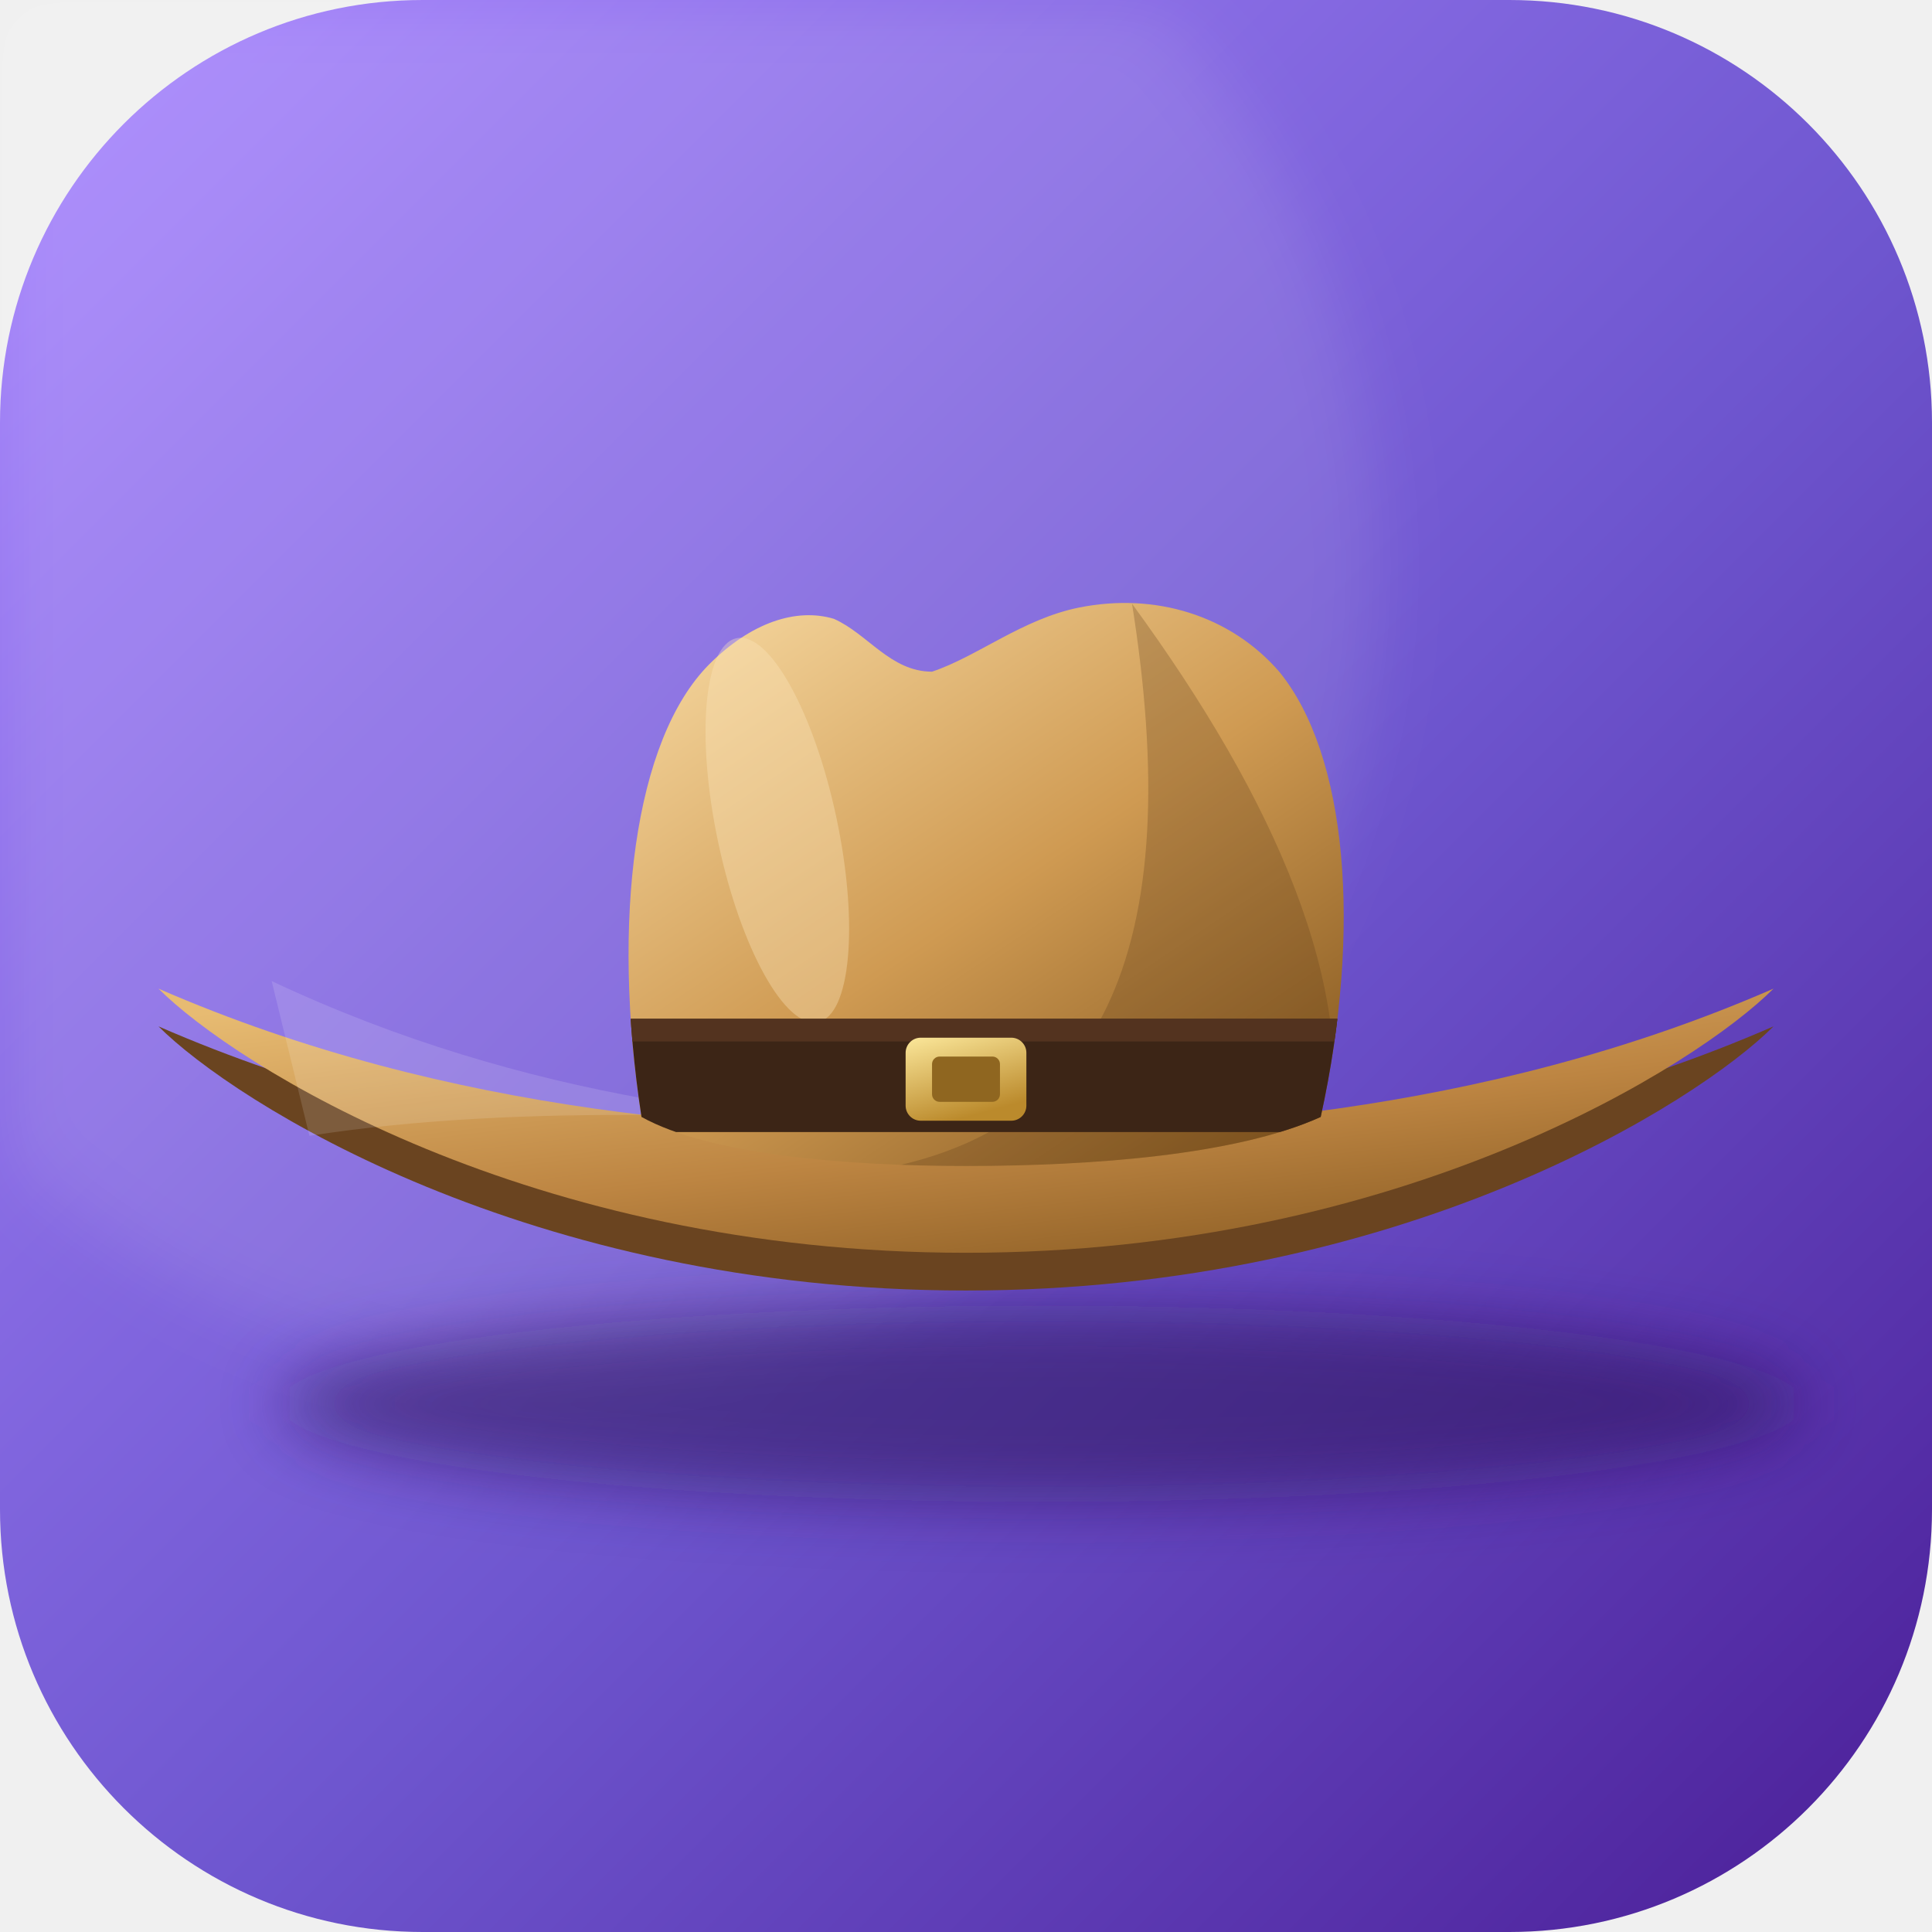
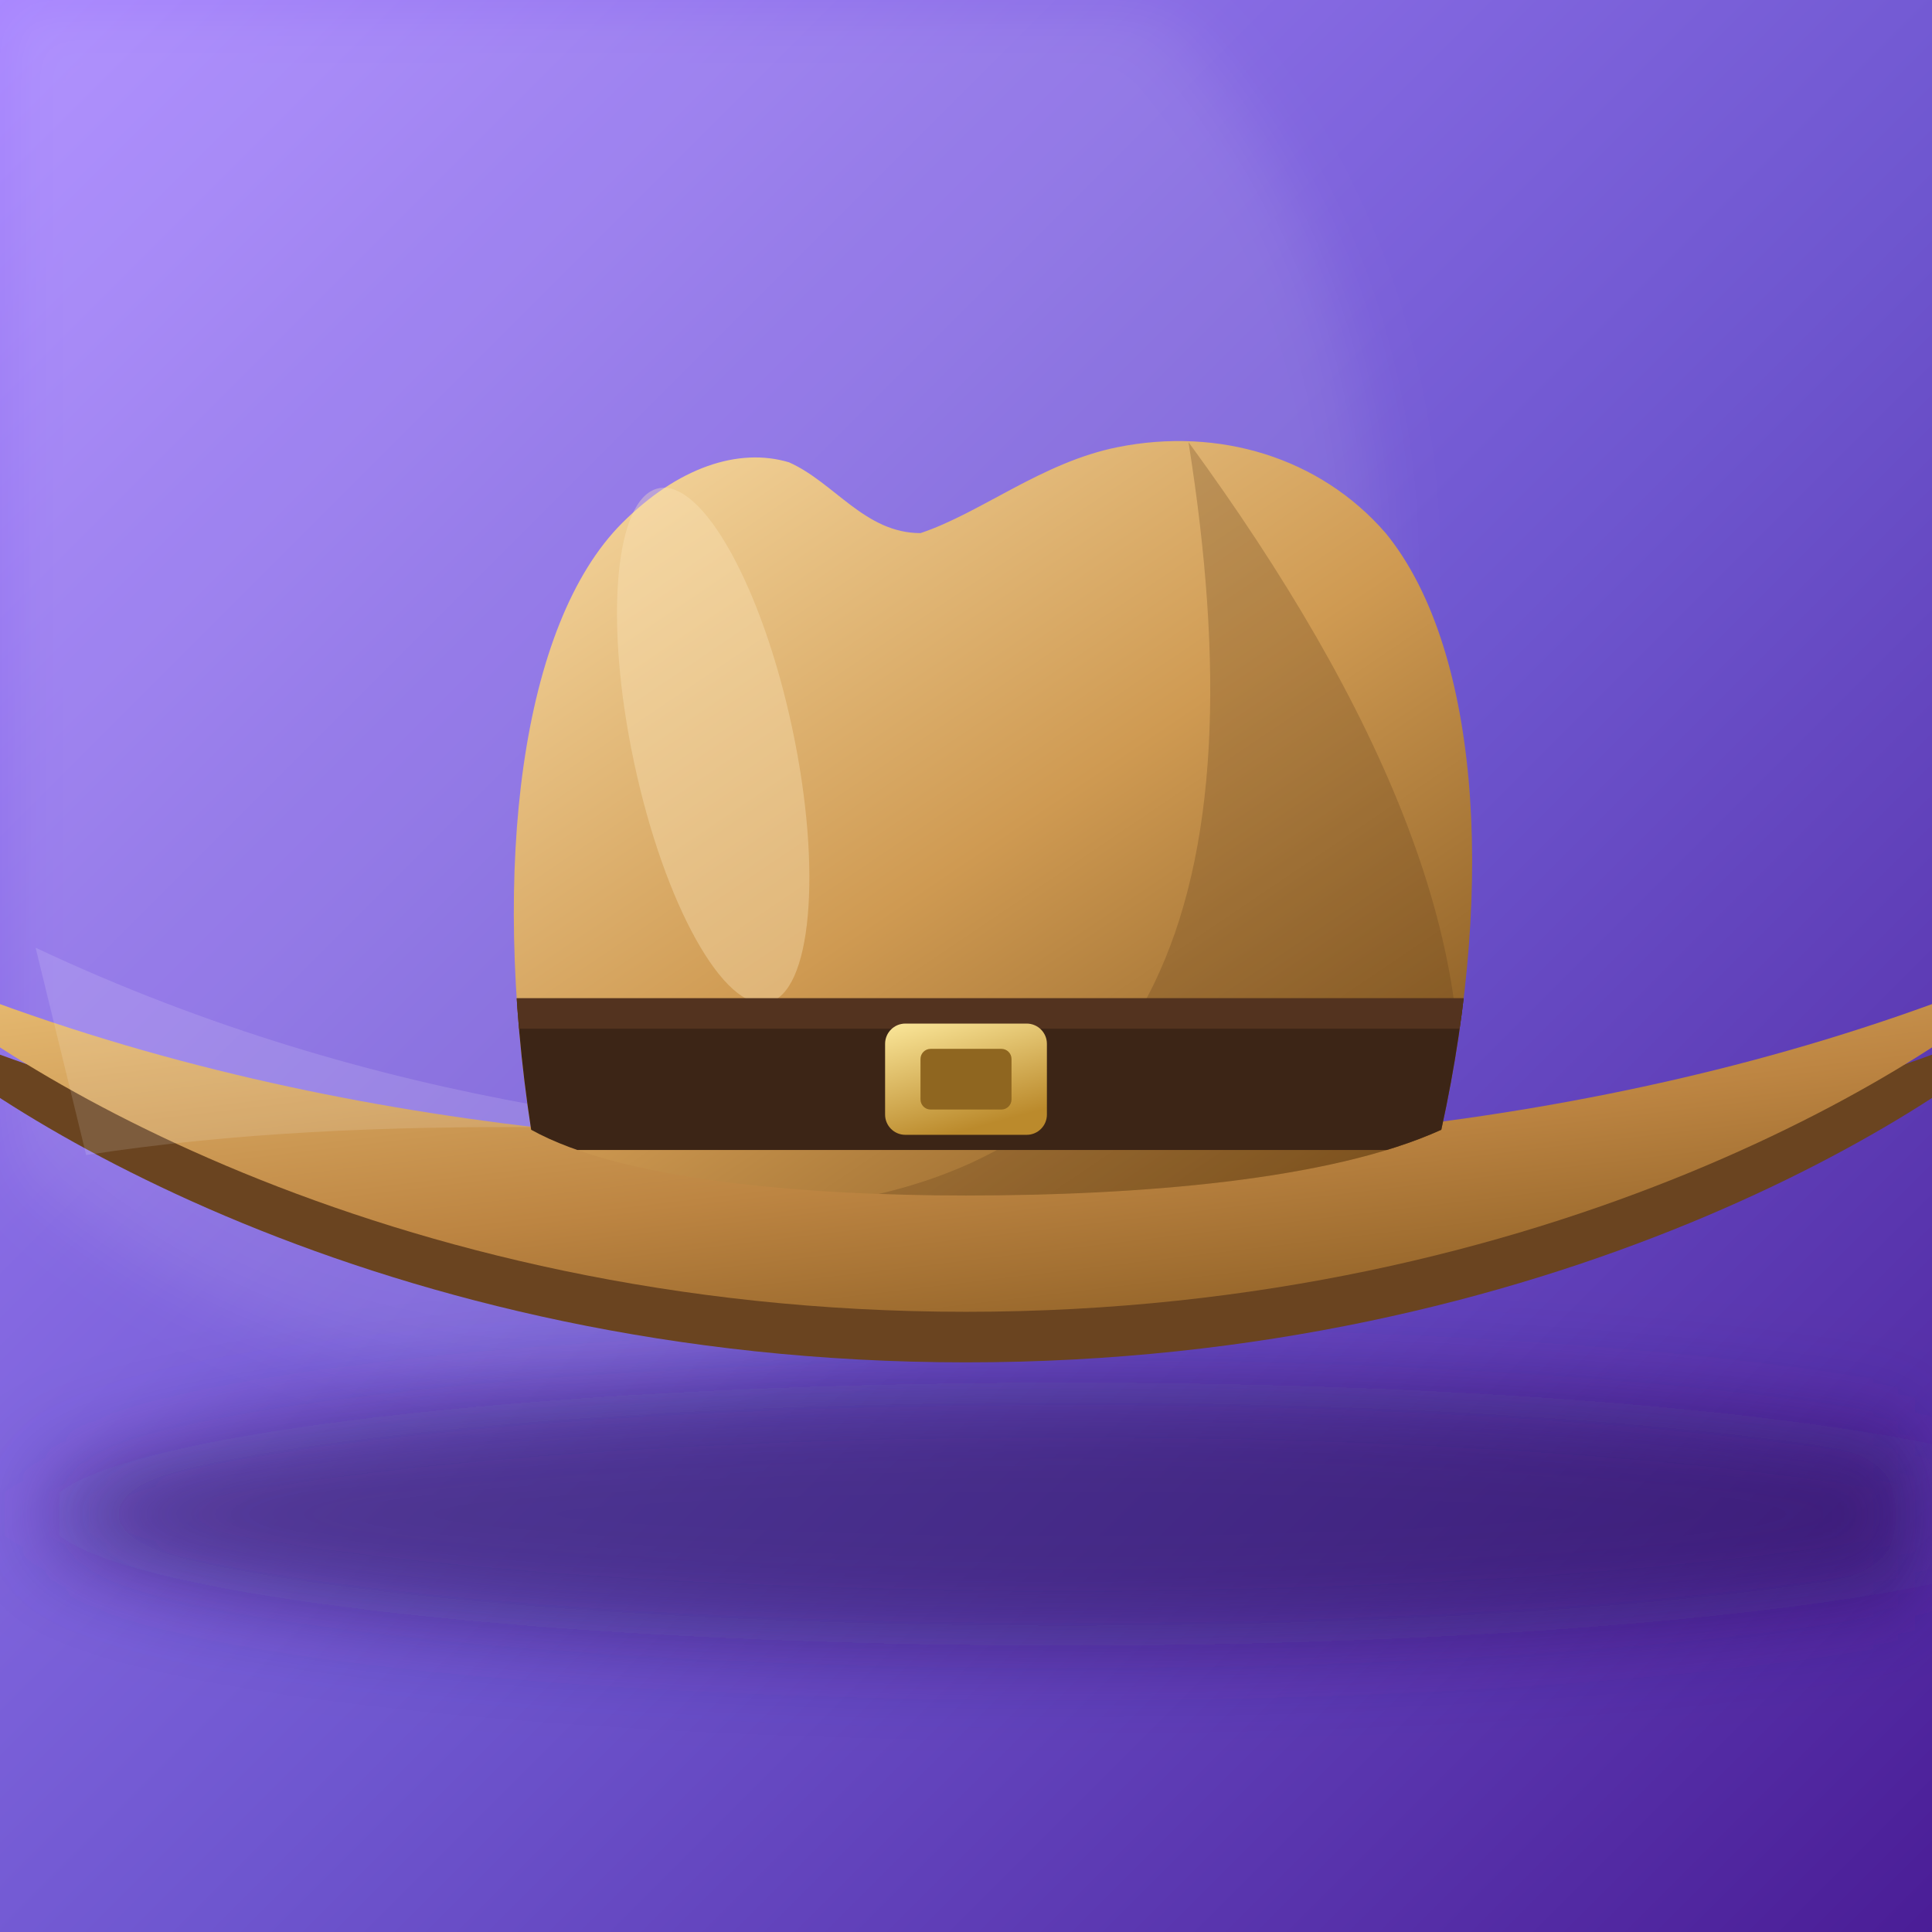
<svg xmlns="http://www.w3.org/2000/svg" viewBox="0 0 512 512" role="img" aria-label="Cowboy">
  <defs>
    <linearGradient id="bg" x1="0" y1="0" x2="1" y2="1">
      <stop offset="0" stop-color="#a987ff" />
      <stop offset="0.55" stop-color="#6e56cf" />
      <stop offset="1" stop-color="#4a1d96" />
    </linearGradient>
    <linearGradient id="leather" x1="0.1" y1="0.04" x2="0.92" y2="1">
      <stop offset="0" stop-color="#f3d39a" />
      <stop offset="0.5" stop-color="#cf9a52" />
      <stop offset="1" stop-color="#83561e" />
    </linearGradient>
    <linearGradient id="brimGrad" x1="0.16" y1="0" x2="0.9" y2="1">
      <stop offset="0" stop-color="#e7bb72" />
      <stop offset="0.55" stop-color="#bd8542" />
      <stop offset="1" stop-color="#855820" />
    </linearGradient>
    <linearGradient id="buckle" x1="0" y1="0" x2="0.4" y2="1">
      <stop offset="0" stop-color="#fbe79a" />
      <stop offset="1" stop-color="#bb8a2c" />
    </linearGradient>
    <filter id="soft" x="-40%" y="-40%" width="180%" height="180%">
      <feGaussianBlur stdDeviation="9" />
    </filter>
    <clipPath id="crownClip">
      <path d="M 170 296 C 162 244 168 196 188 176 C 199 165 211 161 221 164 C 230 168 236 178 247 178 C 259 174 271 164 286 161 C 306 157 326 163 339 178 C 357 200 361 246 350 296 C 328 306 290 309 256 309 C 224 309 188 306 170 296 Z" />
    </clipPath>
  </defs>
-   <rect width="512" height="512" rx="112" fill="url(#bg)" />
+   <rect width="512" height="512" fill="url(#bg)" />
  <ellipse cx="150" cy="150" rx="215" ry="215" fill="#ffffff" opacity="0.10" filter="url(#soft)" />
-   <g id="hat">
+   <g id="hat" transform="translate(256 286) scale(1.34) translate(-256 -286)">
    <ellipse cx="276" cy="372" rx="202" ry="26" fill="#280c50" opacity="0.5" filter="url(#soft)" />
    <path d="M 42 262 C 120 296 200 300 256 300 C 312 300 392 296 470 262 C 450 282 372 332 256 332 C 140 332 62 282 42 262 Z" transform="translate(0 10)" fill="#6a4420" />
    <path d="M 42 262 C 120 296 200 300 256 300 C 312 300 392 296 470 262 C 450 282 372 332 256 332 C 140 332 62 282 42 262 Z" fill="url(#brimGrad)" />
    <path d="M 72 260 C 140 292 206 298 256 299 C 206 296 140 292 82 301 Z" fill="#ffffff" opacity="0.13" />
    <path d="M 170 296 C 162 244 168 196 188 176 C 199 165 211 161 221 164 C 230 168 236 178 247 178 C 259 174 271 164 286 161 C 306 157 326 163 339 178 C 357 200 361 246 350 296 C 328 306 290 309 256 309 C 224 309 188 306 170 296 Z" fill="url(#leather)" />
    <path clip-path="url(#crownClip)" d="M 300 160 C 338 212 360 262 352 304 L 360 312 L 214 312 C 296 308 314 248 300 160 Z" fill="#5c3a18" opacity="0.26" />
    <ellipse clip-path="url(#crownClip)" cx="206" cy="220" rx="16" ry="52" fill="#fbe7bd" opacity="0.36" transform="rotate(-12 206 220)" />
    <g clip-path="url(#crownClip)">
      <rect x="150" y="270" width="216" height="30" fill="#3c2516" />
      <rect x="150" y="270" width="216" height="6" fill="#53331f" />
    </g>
    <rect x="240" y="275" width="32" height="22" rx="4" fill="url(#buckle)" />
    <rect x="247" y="280" width="18" height="12" rx="2" fill="#8f6620" />
  </g>
</svg>
